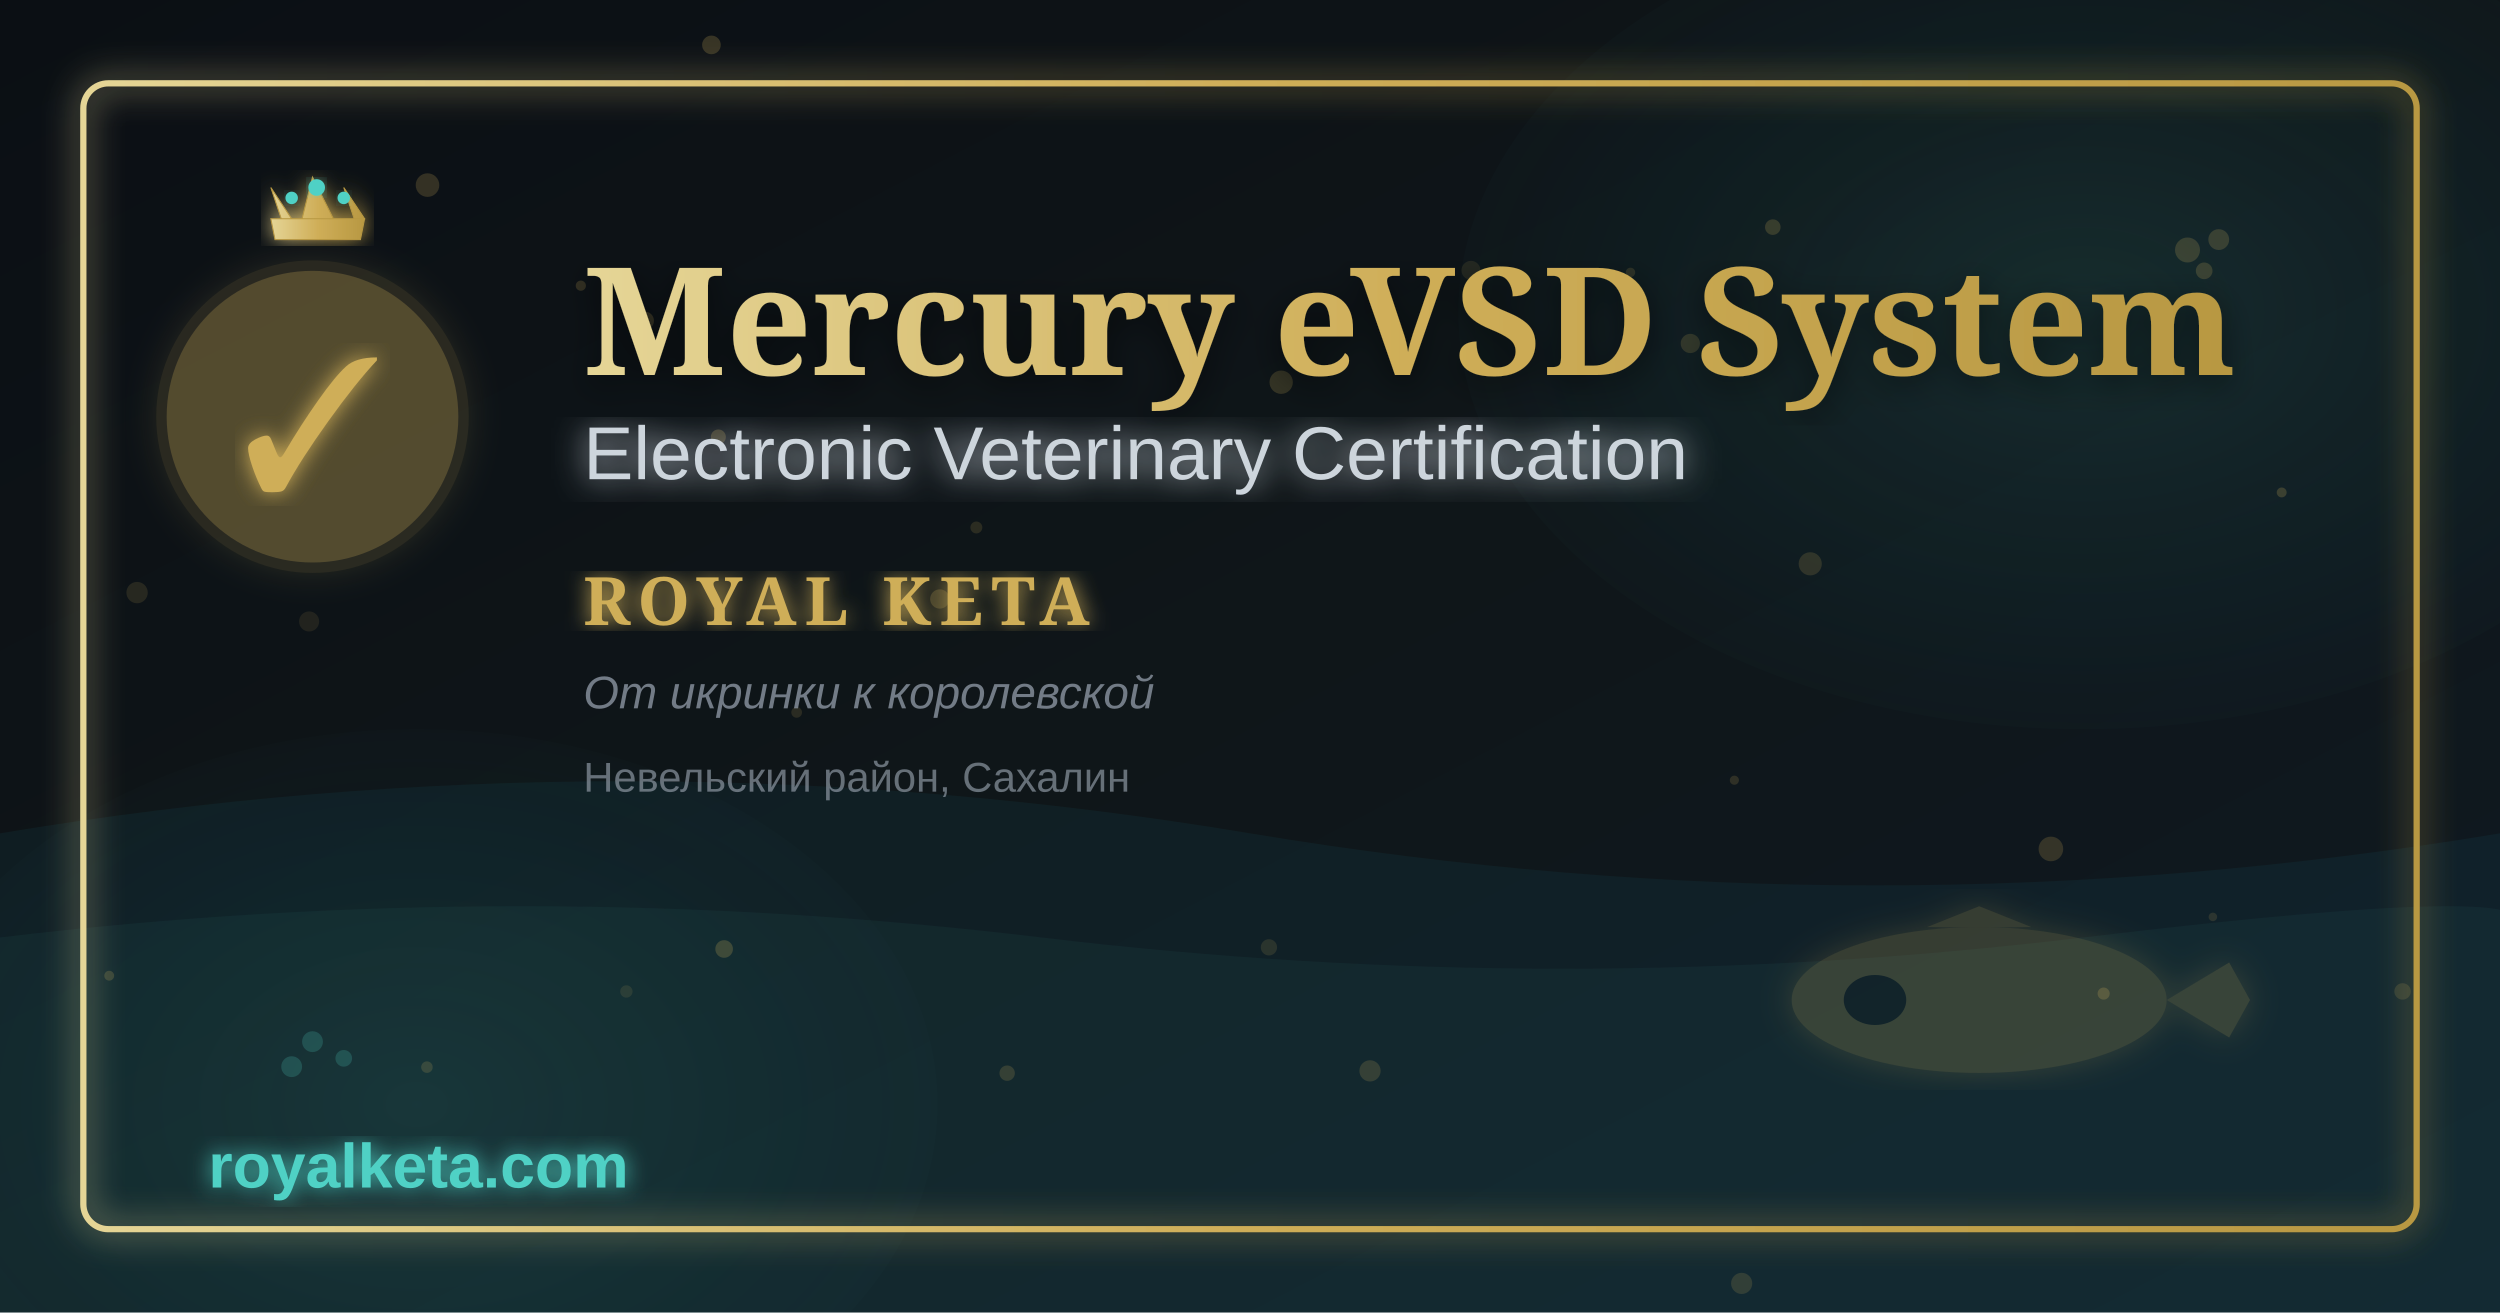
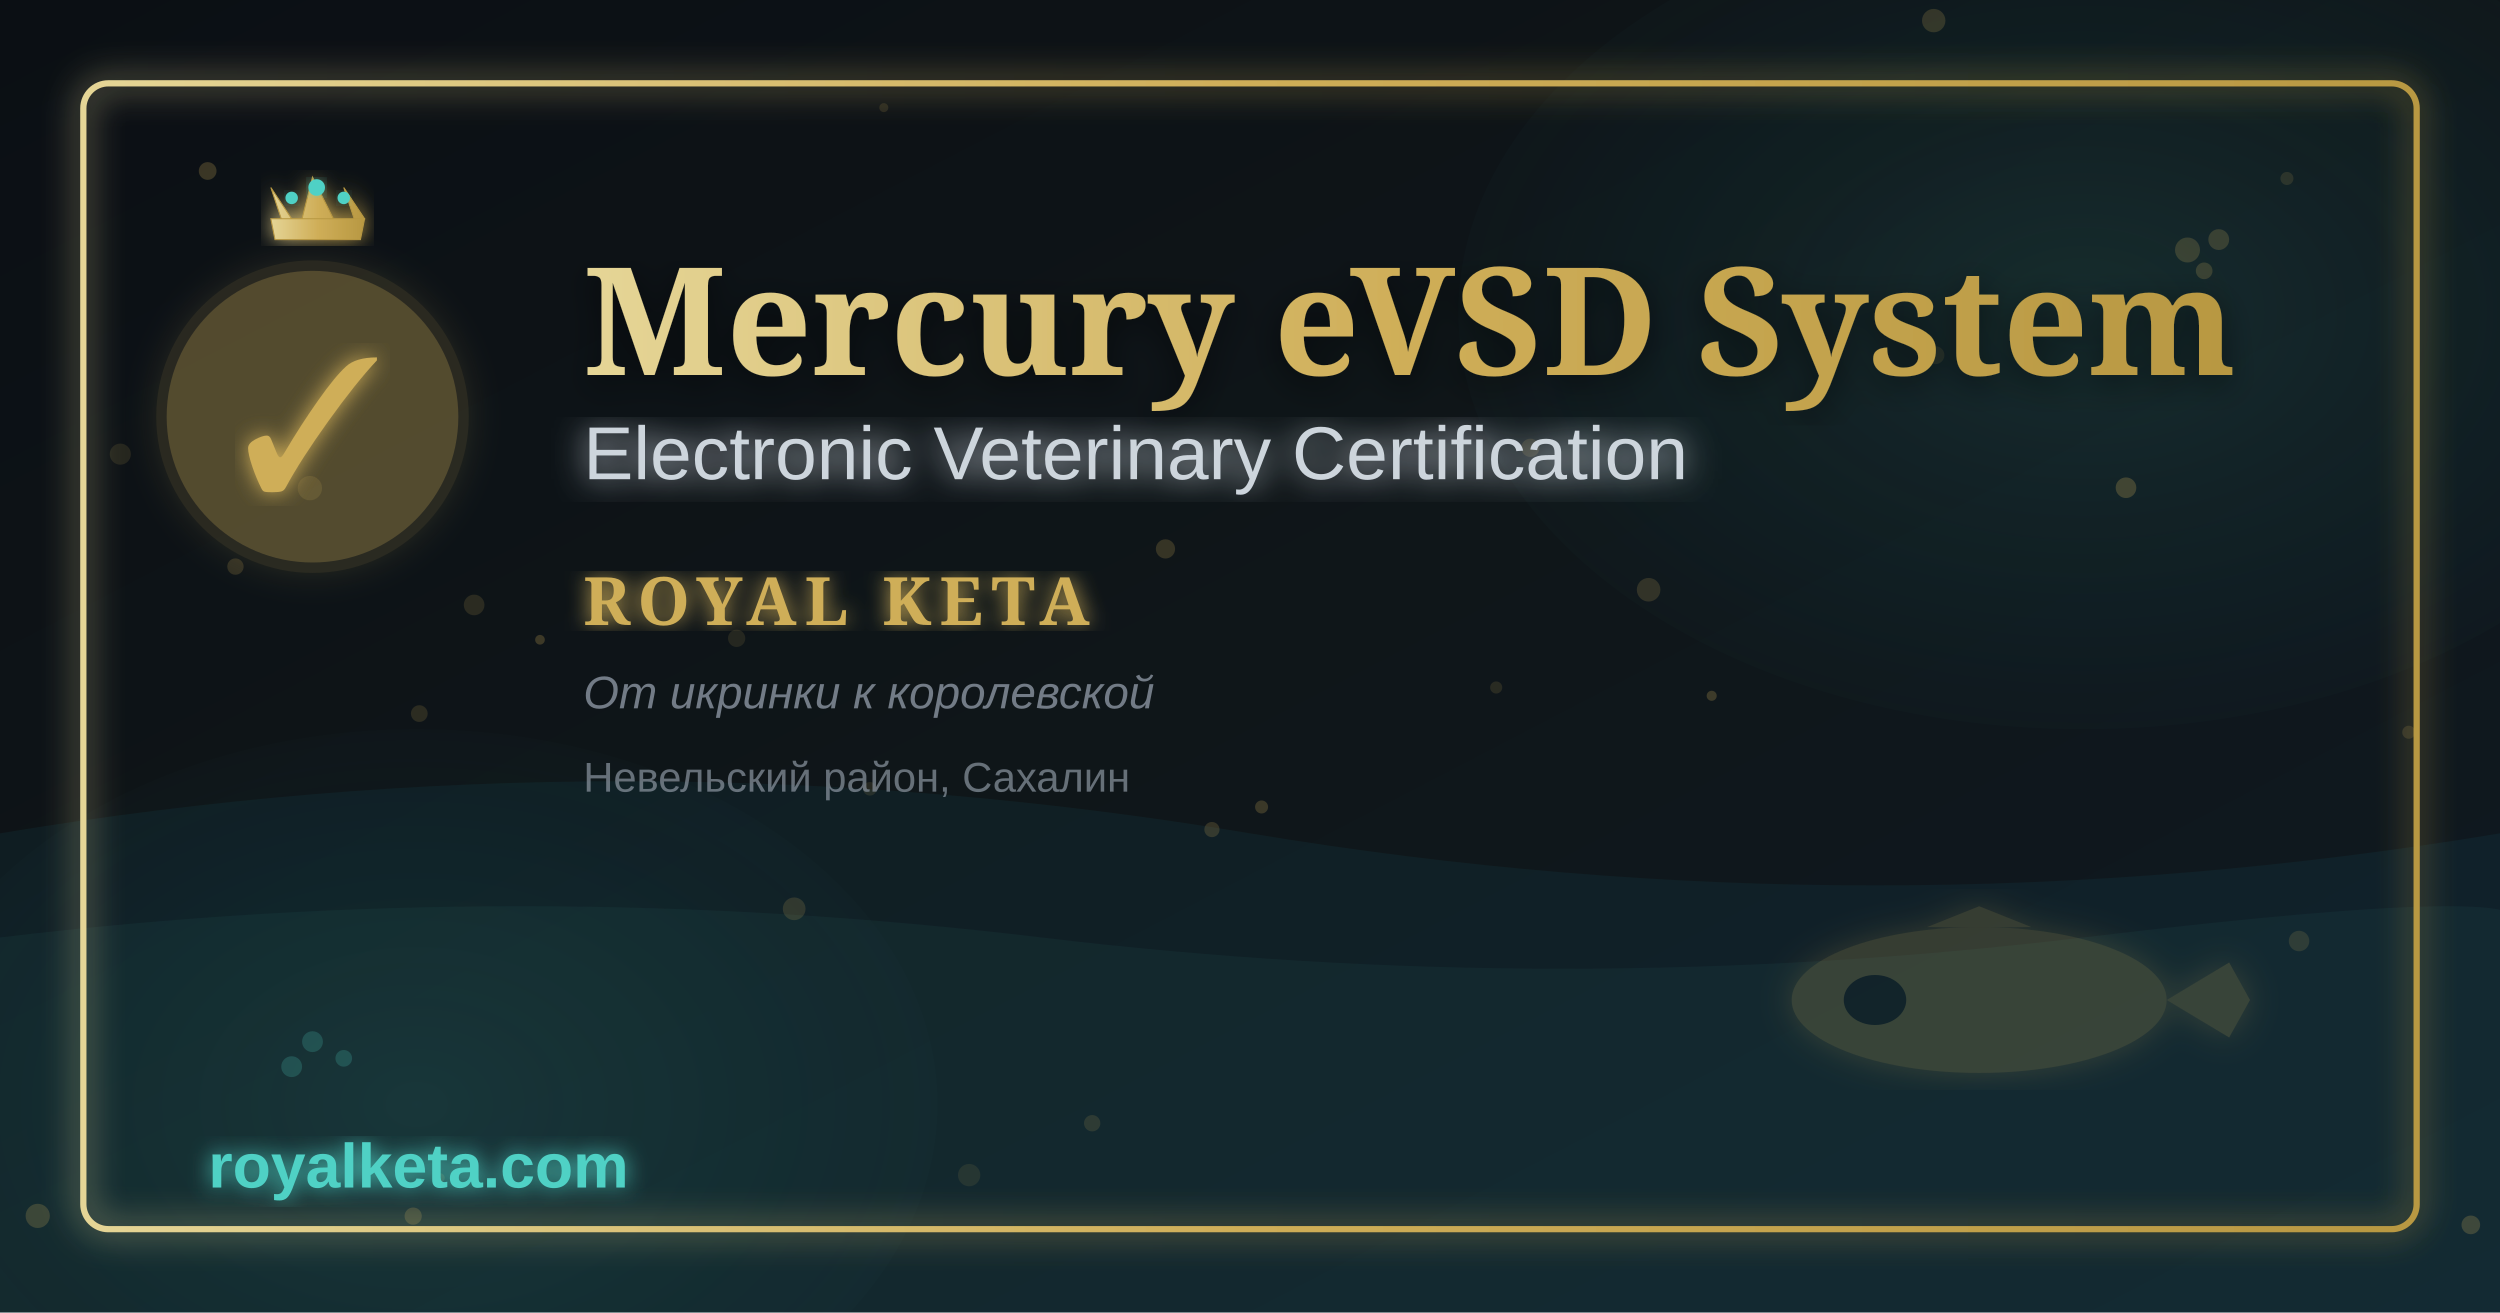
<svg xmlns="http://www.w3.org/2000/svg" width="1200" height="630">
  <defs>
    <linearGradient id="bgGradient" x1="0%" y1="0%" x2="100%" y2="100%">
      <stop offset="0%" style="stop-color:#0B0F14;stop-opacity:1" />
      <stop offset="50%" style="stop-color:#0F1619;stop-opacity:1" />
      <stop offset="100%" style="stop-color:#0F1922;stop-opacity:1" />
    </linearGradient>
    <linearGradient id="goldGradient" x1="0%" y1="0%" x2="100%" y2="0%">
      <stop offset="0%" style="stop-color:#E5D596;stop-opacity:1" />
      <stop offset="50%" style="stop-color:#CFAE58;stop-opacity:1" />
      <stop offset="100%" style="stop-color:#B89842;stop-opacity:1" />
    </linearGradient>
    <radialGradient id="oceanGradient" cx="50%" cy="50%" r="50%">
      <stop offset="0%" style="stop-color:#4FD1C5;stop-opacity:0.3" />
      <stop offset="100%" style="stop-color:#1E90A0;stop-opacity:0.05" />
    </radialGradient>
    <filter id="glow">
      <feGaussianBlur stdDeviation="5" result="coloredBlur" />
      <feMerge>
        <feMergeNode in="coloredBlur" />
        <feMergeNode in="SourceGraphic" />
      </feMerge>
    </filter>
    <filter id="softGlow">
      <feGaussianBlur stdDeviation="8" result="coloredBlur" />
      <feMerge>
        <feMergeNode in="coloredBlur" />
        <feMergeNode in="SourceGraphic" />
      </feMerge>
    </filter>
    <filter id="shadow">
      <feDropShadow dx="0" dy="4" stdDeviation="8" flood-color="#000000" flood-opacity="0.5" />
    </filter>
  </defs>
  <rect width="1200" height="630" fill="url(#bgGradient)" />
  <ellipse cx="1000" cy="150" rx="300" ry="200" fill="url(#oceanGradient)" opacity="0.4" />
  <ellipse cx="200" cy="530" rx="250" ry="180" fill="url(#oceanGradient)" opacity="0.3" />
  <path d="M 0 400 Q 300 350 600 400 T 1200 400 L 1200 630 L 0 630 Z" fill="#1E90A0" opacity="0.08" />
  <path d="M 0 450 Q 250 420 500 450 T 1000 450 T 1200 450 L 1200 630 L 0 630 Z" fill="#4FD1C5" opacity="0.05" />
-   <circle cx="609.09" cy="454.717" r="3.905" fill="#CFAE58" opacity="0.137" />
-   <circle cx="811.352" cy="164.859" r="4.623" fill="#CFAE58" opacity="0.172" />
-   <circle cx="382.401" cy="341.941" r="2.574" fill="#CFAE58" opacity="0.148" />
-   <circle cx="52.419" cy="468.343" r="2.364" fill="#CFAE58" opacity="0.201" />
-   <circle cx="278.796" cy="137.13" r="2.444" fill="#CFAE58" opacity="0.199" />
-   <circle cx="468.653" cy="253.193" r="2.861" fill="#CFAE58" opacity="0.152" />
-   <circle cx="1153.233" cy="475.877" r="3.944" fill="#CFAE58" opacity="0.158" />
-   <circle cx="835.997" cy="616.034" r="5.081" fill="#CFAE58" opacity="0.167" />
-   <circle cx="850.943" cy="109.022" r="3.736" fill="#CFAE58" opacity="0.203" />
-   <circle cx="309.495" cy="153.952" r="4.404" fill="#CFAE58" opacity="0.213" />
-   <circle cx="782.626" cy="130.762" r="2.264" fill="#CFAE58" opacity="0.161" />
-   <circle cx="984.432" cy="407.493" r="5.908" fill="#CFAE58" opacity="0.196" />
-   <circle cx="1009.753" cy="476.921" r="2.909" fill="#CFAE58" opacity="0.226" />
-   <circle cx="657.613" cy="514.021" r="5.103" fill="#CFAE58" opacity="0.178" />
-   <circle cx="148.372" cy="298.301" r="4.821" fill="#CFAE58" opacity="0.108" />
-   <circle cx="483.438" cy="515.121" r="3.694" fill="#CFAE58" opacity="0.183" />
-   <circle cx="868.914" cy="270.633" r="5.556" fill="#CFAE58" opacity="0.171" />
-   <circle cx="706.058" cy="129.771" r="4.554" fill="#CFAE58" opacity="0.12" />
-   <circle cx="1062.181" cy="440.116" r="2.037" fill="#CFAE58" opacity="0.147" />
-   <circle cx="347.583" cy="455.516" r="4.235" fill="#CFAE58" opacity="0.23" />
-   <circle cx="341.488" cy="21.554" r="4.472" fill="#CFAE58" opacity="0.224" />
-   <circle cx="1095.209" cy="236.375" r="2.372" fill="#CFAE58" opacity="0.222" />
-   <circle cx="614.963" cy="183.467" r="5.6" fill="#CFAE58" opacity="0.2" />
-   <circle cx="65.798" cy="284.449" r="5.122" fill="#CFAE58" opacity="0.138" />
-   <circle cx="300.658" cy="475.913" r="2.955" fill="#CFAE58" opacity="0.124" />
-   <circle cx="344.813" cy="209.741" r="3.602" fill="#CFAE58" opacity="0.233" />
-   <circle cx="451.099" cy="287.509" r="4.633" fill="#CFAE58" opacity="0.212" />
-   <circle cx="205.203" cy="88.849" r="5.663" fill="#CFAE58" opacity="0.204" />
-   <circle cx="832.497" cy="374.502" r="2.181" fill="#CFAE58" opacity="0.171" />
-   <circle cx="204.93" cy="512.226" r="2.762" fill="#CFAE58" opacity="0.183" />
+   <circle cx="201.26" cy="342.521" r="4.019" fill="#CFAE58" opacity="0.155" />
+   <circle cx="99.674" cy="82.075" r="4.257" fill="#CFAE58" opacity="0.236" />
+   <circle cx="734.588" cy="214.954" r="4.383" fill="#CFAE58" opacity="0.141" />
+   <circle cx="417.557" cy="378.627" r="3.255" fill="#CFAE58" opacity="0.122" />
+   <circle cx="1103.549" cy="451.696" r="4.925" fill="#CFAE58" opacity="0.151" />
+   <circle cx="718.171" cy="329.996" r="2.906" fill="#CFAE58" opacity="0.139" />
+   <circle cx="381.204" cy="436.23" r="5.446" fill="#CFAE58" opacity="0.169" />
+   <circle cx="821.615" cy="333.98" r="2.418" fill="#CFAE58" opacity="0.242" />
+   <circle cx="1156.21" cy="351.481" r="3.132" fill="#CFAE58" opacity="0.159" />
+   <circle cx="605.555" cy="387.345" r="3.124" fill="#CFAE58" opacity="0.226" />
+   <circle cx="211.245" cy="565.403" r="2.231" fill="#CFAE58" opacity="0.175" />
+   <circle cx="113.013" cy="271.959" r="3.924" fill="#CFAE58" opacity="0.186" />
+   <circle cx="928.185" cy="9.894" r="5.615" fill="#CFAE58" opacity="0.193" />
+   <circle cx="559.427" cy="263.48" r="4.61" fill="#CFAE58" opacity="0.207" />
+   <circle cx="791.334" cy="283.082" r="5.66" fill="#CFAE58" opacity="0.182" />
+   <circle cx="929.01" cy="170.485" r="4.296" fill="#CFAE58" opacity="0.118" />
+   <circle cx="465.188" cy="564.053" r="5.366" fill="#CFAE58" opacity="0.104" />
+   <circle cx="148.733" cy="234.307" r="5.844" fill="#CFAE58" opacity="0.148" />
+   <circle cx="353.586" cy="306.39" r="4.148" fill="#CFAE58" opacity="0.124" />
+   <circle cx="1020.478" cy="234.112" r="4.949" fill="#CFAE58" opacity="0.247" />
+   <circle cx="581.727" cy="398.19" r="3.642" fill="#CFAE58" opacity="0.195" />
+   <circle cx="18.109" cy="583.631" r="5.816" fill="#CFAE58" opacity="0.211" />
+   <circle cx="198.328" cy="583.731" r="4.132" fill="#CFAE58" opacity="0.206" />
+   <circle cx="227.583" cy="290.375" r="4.954" fill="#CFAE58" opacity="0.15" />
+   <circle cx="259.192" cy="307.084" r="2.327" fill="#CFAE58" opacity="0.239" />
+   <circle cx="57.748" cy="217.986" r="5.066" fill="#CFAE58" opacity="0.127" />
+   <circle cx="1185.996" cy="587.943" r="4.476" fill="#CFAE58" opacity="0.23" />
+   <circle cx="1097.731" cy="85.669" r="3.129" fill="#CFAE58" opacity="0.139" />
+   <circle cx="524.246" cy="539.154" r="3.92" fill="#CFAE58" opacity="0.146" />
+   <circle cx="424.224" cy="51.664" r="2.155" fill="#CFAE58" opacity="0.144" />
  <rect x="40" y="40" width="1120" height="550" fill="none" stroke="url(#goldGradient)" stroke-width="3" rx="12" filter="url(#softGlow)" />
  <circle cx="150" cy="200" r="75" fill="#CFAE58" opacity="0.15" filter="url(#softGlow)" />
  <circle cx="150" cy="200" r="70" fill="#CFAE58" opacity="0.25" />
  <text x="150" y="235" font-size="90" text-anchor="middle" fill="#CFAE58" filter="url(#glow)">✓</text>
  <g transform="translate(100, 70)">
    <path d="M 30 20 L 40 35 L 35 35 Z M 50 15 L 60 35 L 45 35 Z M 65 20 L 75 35 L 70 35 Z M 30 35 L 75 35 L 73 45 L 32 45 Z" fill="url(#goldGradient)" filter="url(#glow)" stroke="#B89842" stroke-width="0.5" />
    <circle cx="40" cy="25" r="3" fill="#4FD1C5" filter="url(#glow)" />
    <circle cx="52" cy="20" r="4" fill="#4FD1C5" filter="url(#glow)" />
    <circle cx="65" cy="25" r="3" fill="#4FD1C5" filter="url(#glow)" />
  </g>
  <text x="280" y="180" font-family="Georgia, serif" font-size="72" font-weight="bold" fill="url(#goldGradient)" filter="url(#shadow)">Mercury eVSD System</text>
  <text x="280" y="230" font-family="Arial, sans-serif" font-size="36" fill="#D6DEE6" opacity="0.95" filter="url(#softGlow)">Electronic Veterinary Certification</text>
  <text x="280" y="300" font-family="Georgia, serif" font-size="32" font-weight="bold" fill="#CFAE58" letter-spacing="4" filter="url(#glow)">ROYAL KETA</text>
  <text x="280" y="340" font-family="Arial, sans-serif" font-size="22" font-style="italic" fill="#8B95A1" opacity="0.8">От икринки к королевской</text>
  <text x="280" y="380" font-family="Arial, sans-serif" font-size="20" fill="#8B95A1" opacity="0.7">Невельский район, Сахалин</text>
  <text x="100" y="570" font-family="Arial, sans-serif" font-size="30" font-weight="bold" fill="#4FD1C5" filter="url(#glow)">royalketa.com</text>
  <g transform="translate(950, 480)" opacity="0.2" filter="url(#softGlow)">
    <ellipse cx="0" cy="0" rx="90" ry="35" fill="#CFAE58" />
    <path d="M 90 0 L 120 -18 L 130 0 L 120 18 Z" fill="#CFAE58" />
    <path d="M -25 -35 L 0 -45 L 25 -35 Z" fill="#CFAE58" />
    <ellipse cx="-50" cy="0" rx="15" ry="12" fill="#0B0F14" />
  </g>
  <g opacity="0.2">
    <circle cx="1050" cy="120" r="6" fill="#CFAE58" />
    <circle cx="1065" cy="115" r="5" fill="#CFAE58" />
    <circle cx="1058" cy="130" r="4" fill="#CFAE58" />
    <circle cx="150" cy="500" r="5" fill="#4FD1C5" />
    <circle cx="165" cy="508" r="4" fill="#4FD1C5" />
    <circle cx="140" cy="512" r="5" fill="#4FD1C5" />
  </g>
</svg>
